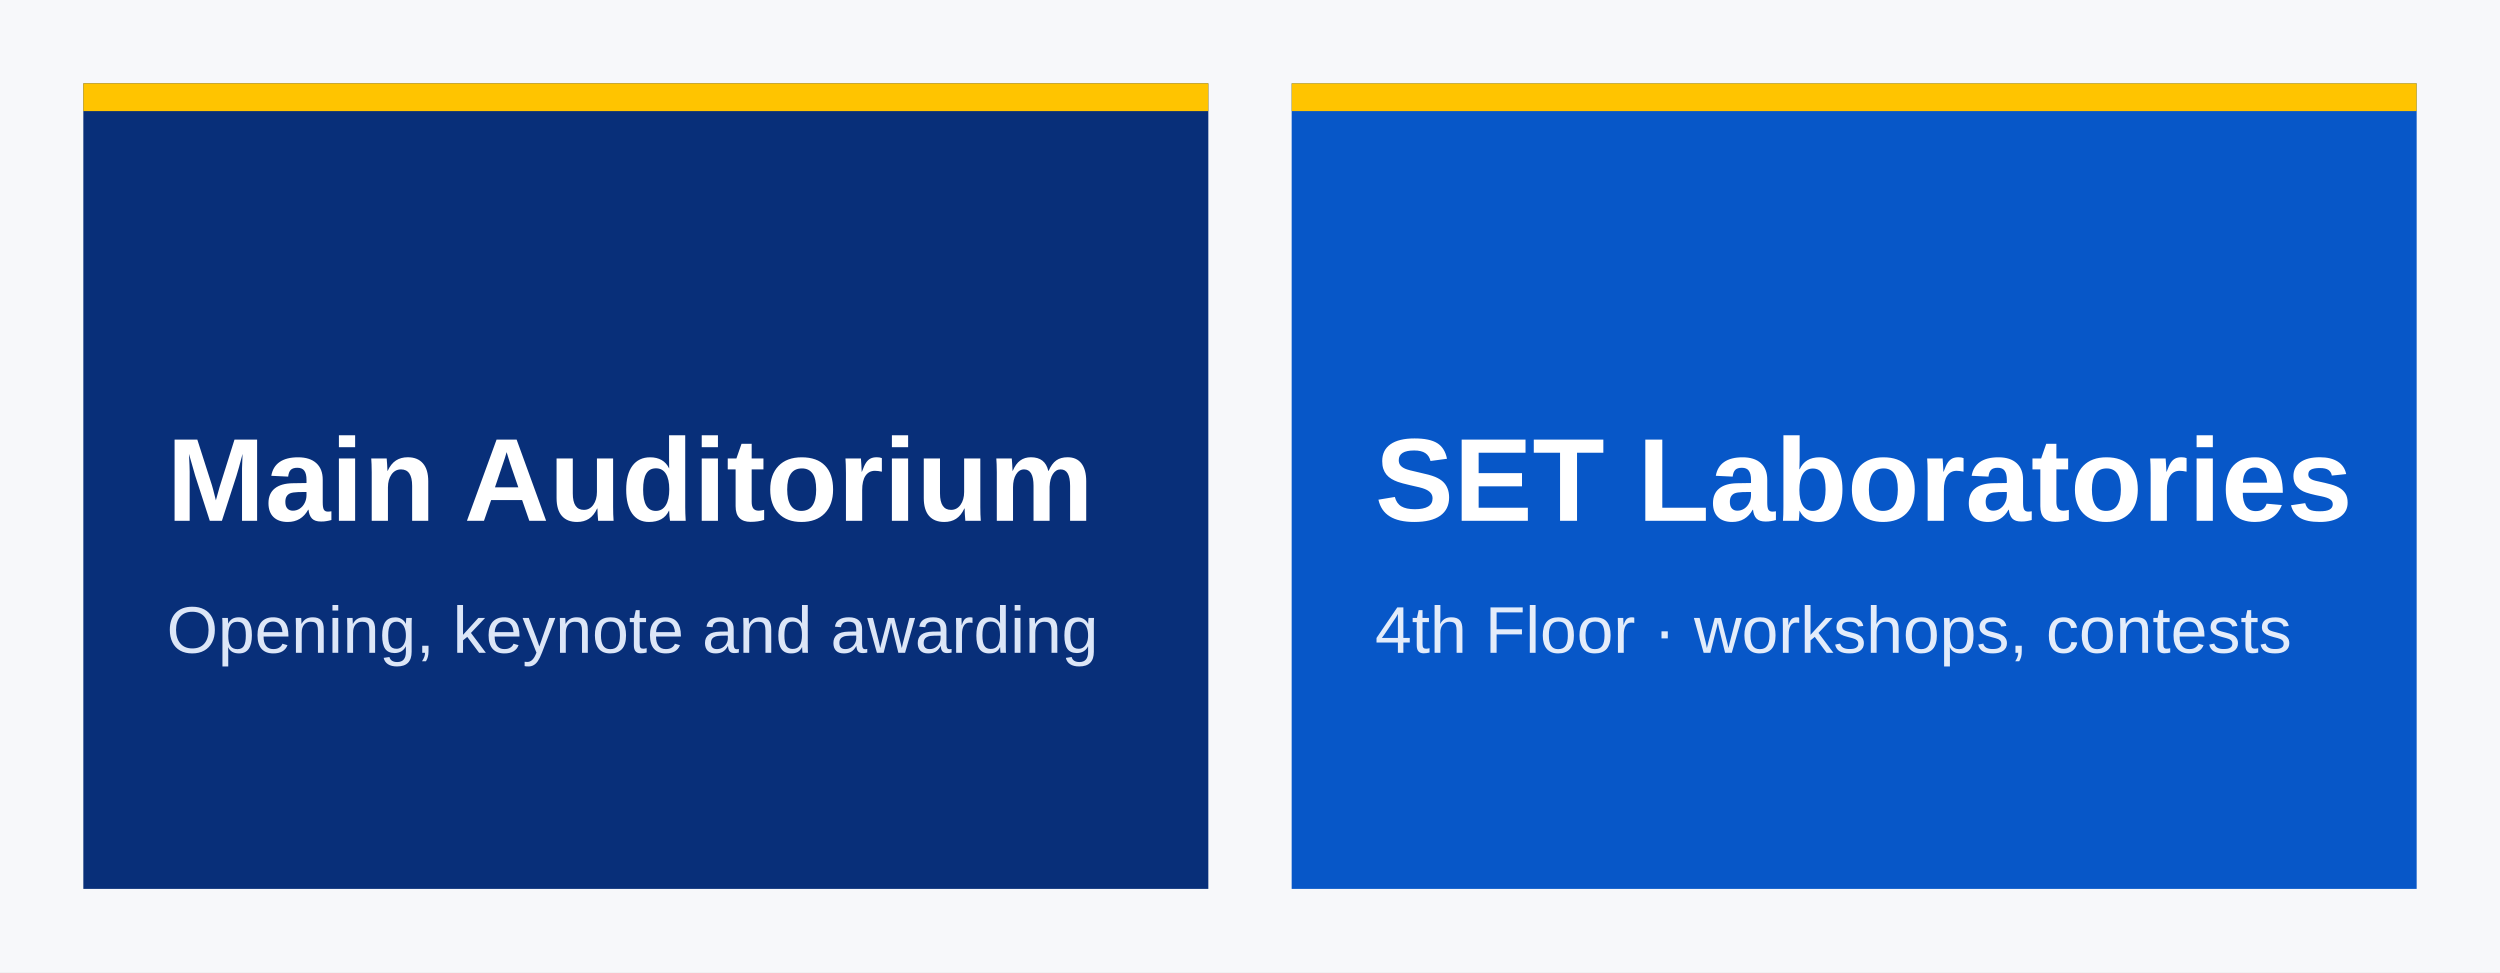
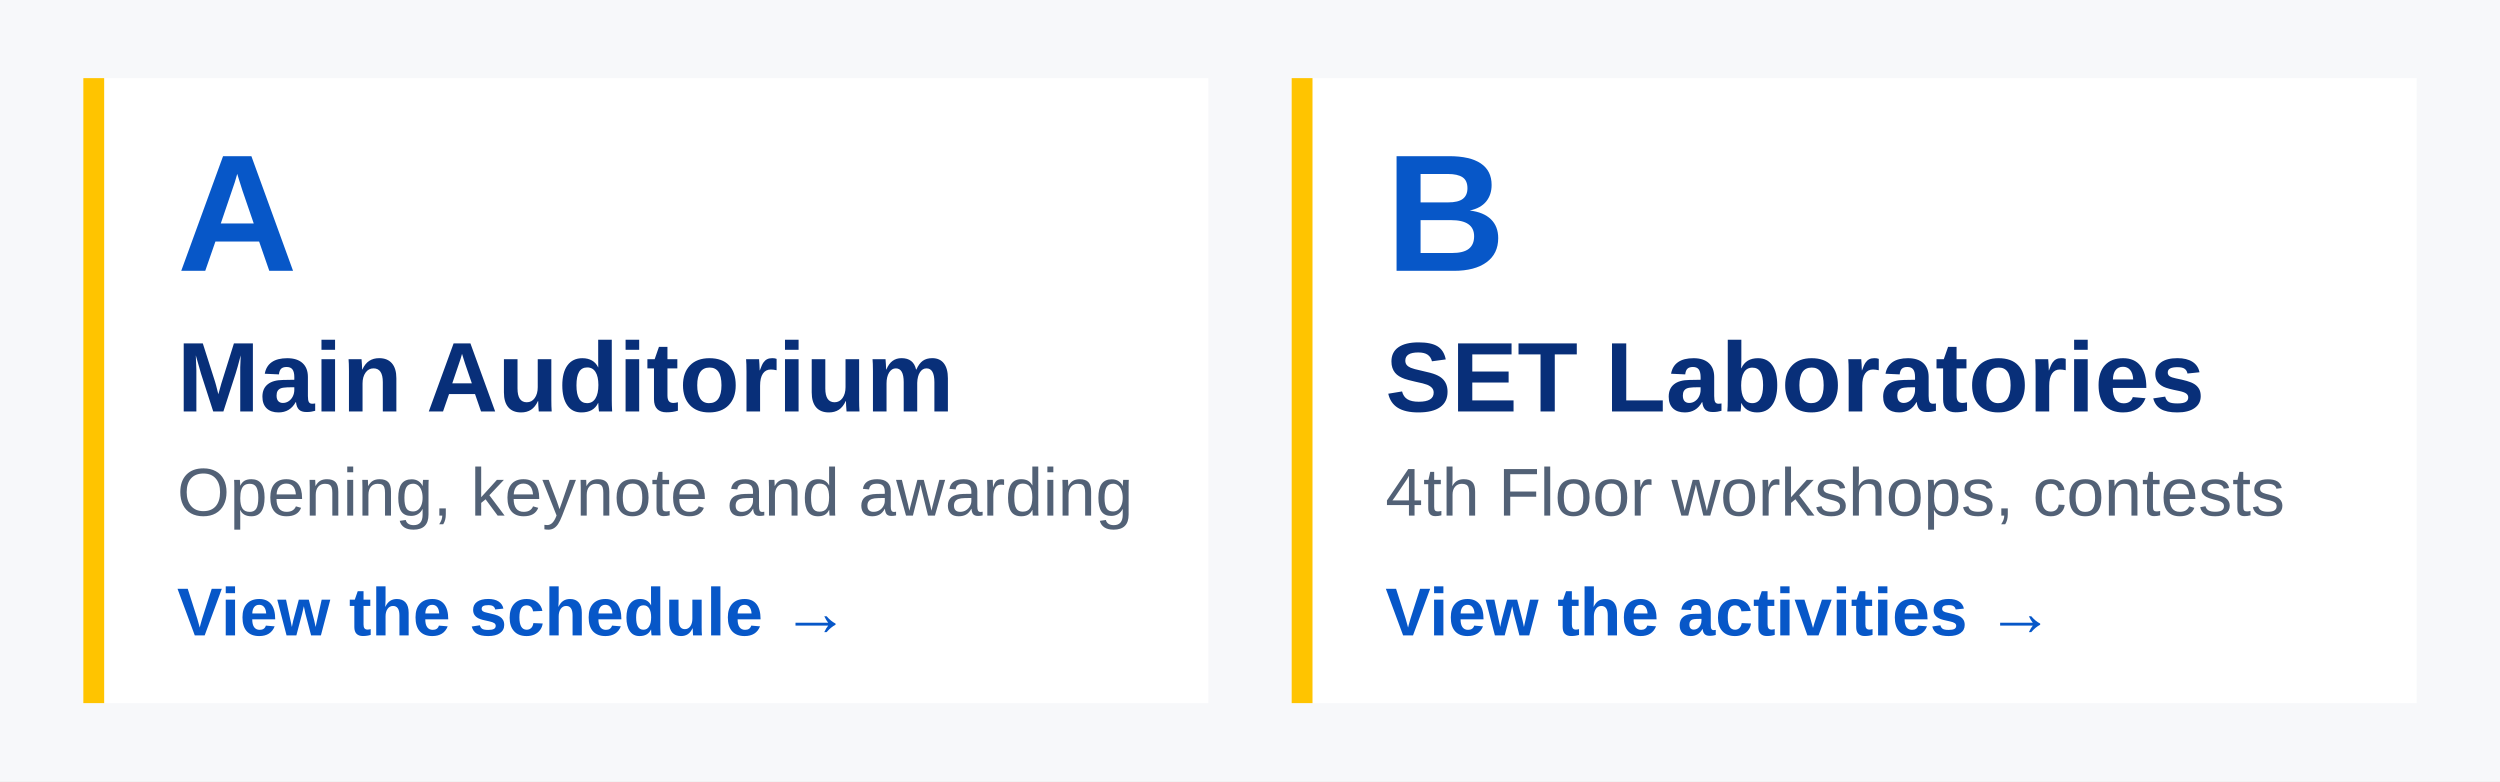
- <svg xmlns="http://www.w3.org/2000/svg" width="720" height="280" viewBox="0 0 720 280">
-   <rect width="720" height="280" fill="#F7F8FA" />
+ <svg xmlns="http://www.w3.org/2000/svg" width="960" height="300" viewBox="0 0 960 300">
+   <rect width="960" height="300" fill="#F7F8FA" />
  <g font-family="Arial, Helvetica, sans-serif">
-     <rect x="24" y="24" width="324" height="232" fill="#082F79" />
-     <rect x="24" y="24" width="324" height="8" fill="#FFC400" />
-     <text x="48" y="150" font-size="34" font-weight="700" fill="#FFFFFF">Main Auditorium</text>
-     <text x="48" y="188" font-size="19" fill="#DCE6F7">Opening, keynote and awarding</text>
-     <rect x="372" y="24" width="324" height="232" fill="#0757C8" />
-     <rect x="372" y="24" width="324" height="8" fill="#FFC400" />
-     <text x="396" y="150" font-size="34" font-weight="700" fill="#FFFFFF">SET Laboratories</text>
-     <text x="396" y="188" font-size="19" fill="#E3ECFA">4th Floor · workshops, contests</text>
+     <rect x="32" y="30" width="432" height="240" fill="#FFFFFF" />
+     <rect x="32" y="30" width="8" height="240" fill="#FFC400" />
+     <text x="68" y="104" font-size="64" font-weight="700" fill="#0757C8">A</text>
+     <text x="68" y="158" font-size="38" font-weight="700" fill="#082F79">Main Auditorium</text>
+     <text x="68" y="198" font-size="26" fill="#526176">Opening, keynote and awarding</text>
+     <text x="68" y="244" font-size="26" font-weight="700" fill="#0757C8">View the schedule →</text>
+     <rect x="496" y="30" width="432" height="240" fill="#FFFFFF" />
+     <rect x="496" y="30" width="8" height="240" fill="#FFC400" />
+     <text x="532" y="104" font-size="64" font-weight="700" fill="#0757C8">B</text>
+     <text x="532" y="158" font-size="38" font-weight="700" fill="#082F79">SET Laboratories</text>
+     <text x="532" y="198" font-size="26" fill="#526176">4th Floor workshops, contests</text>
+     <text x="532" y="244" font-size="26" font-weight="700" fill="#0757C8">View the activities →</text>
  </g>
</svg>
